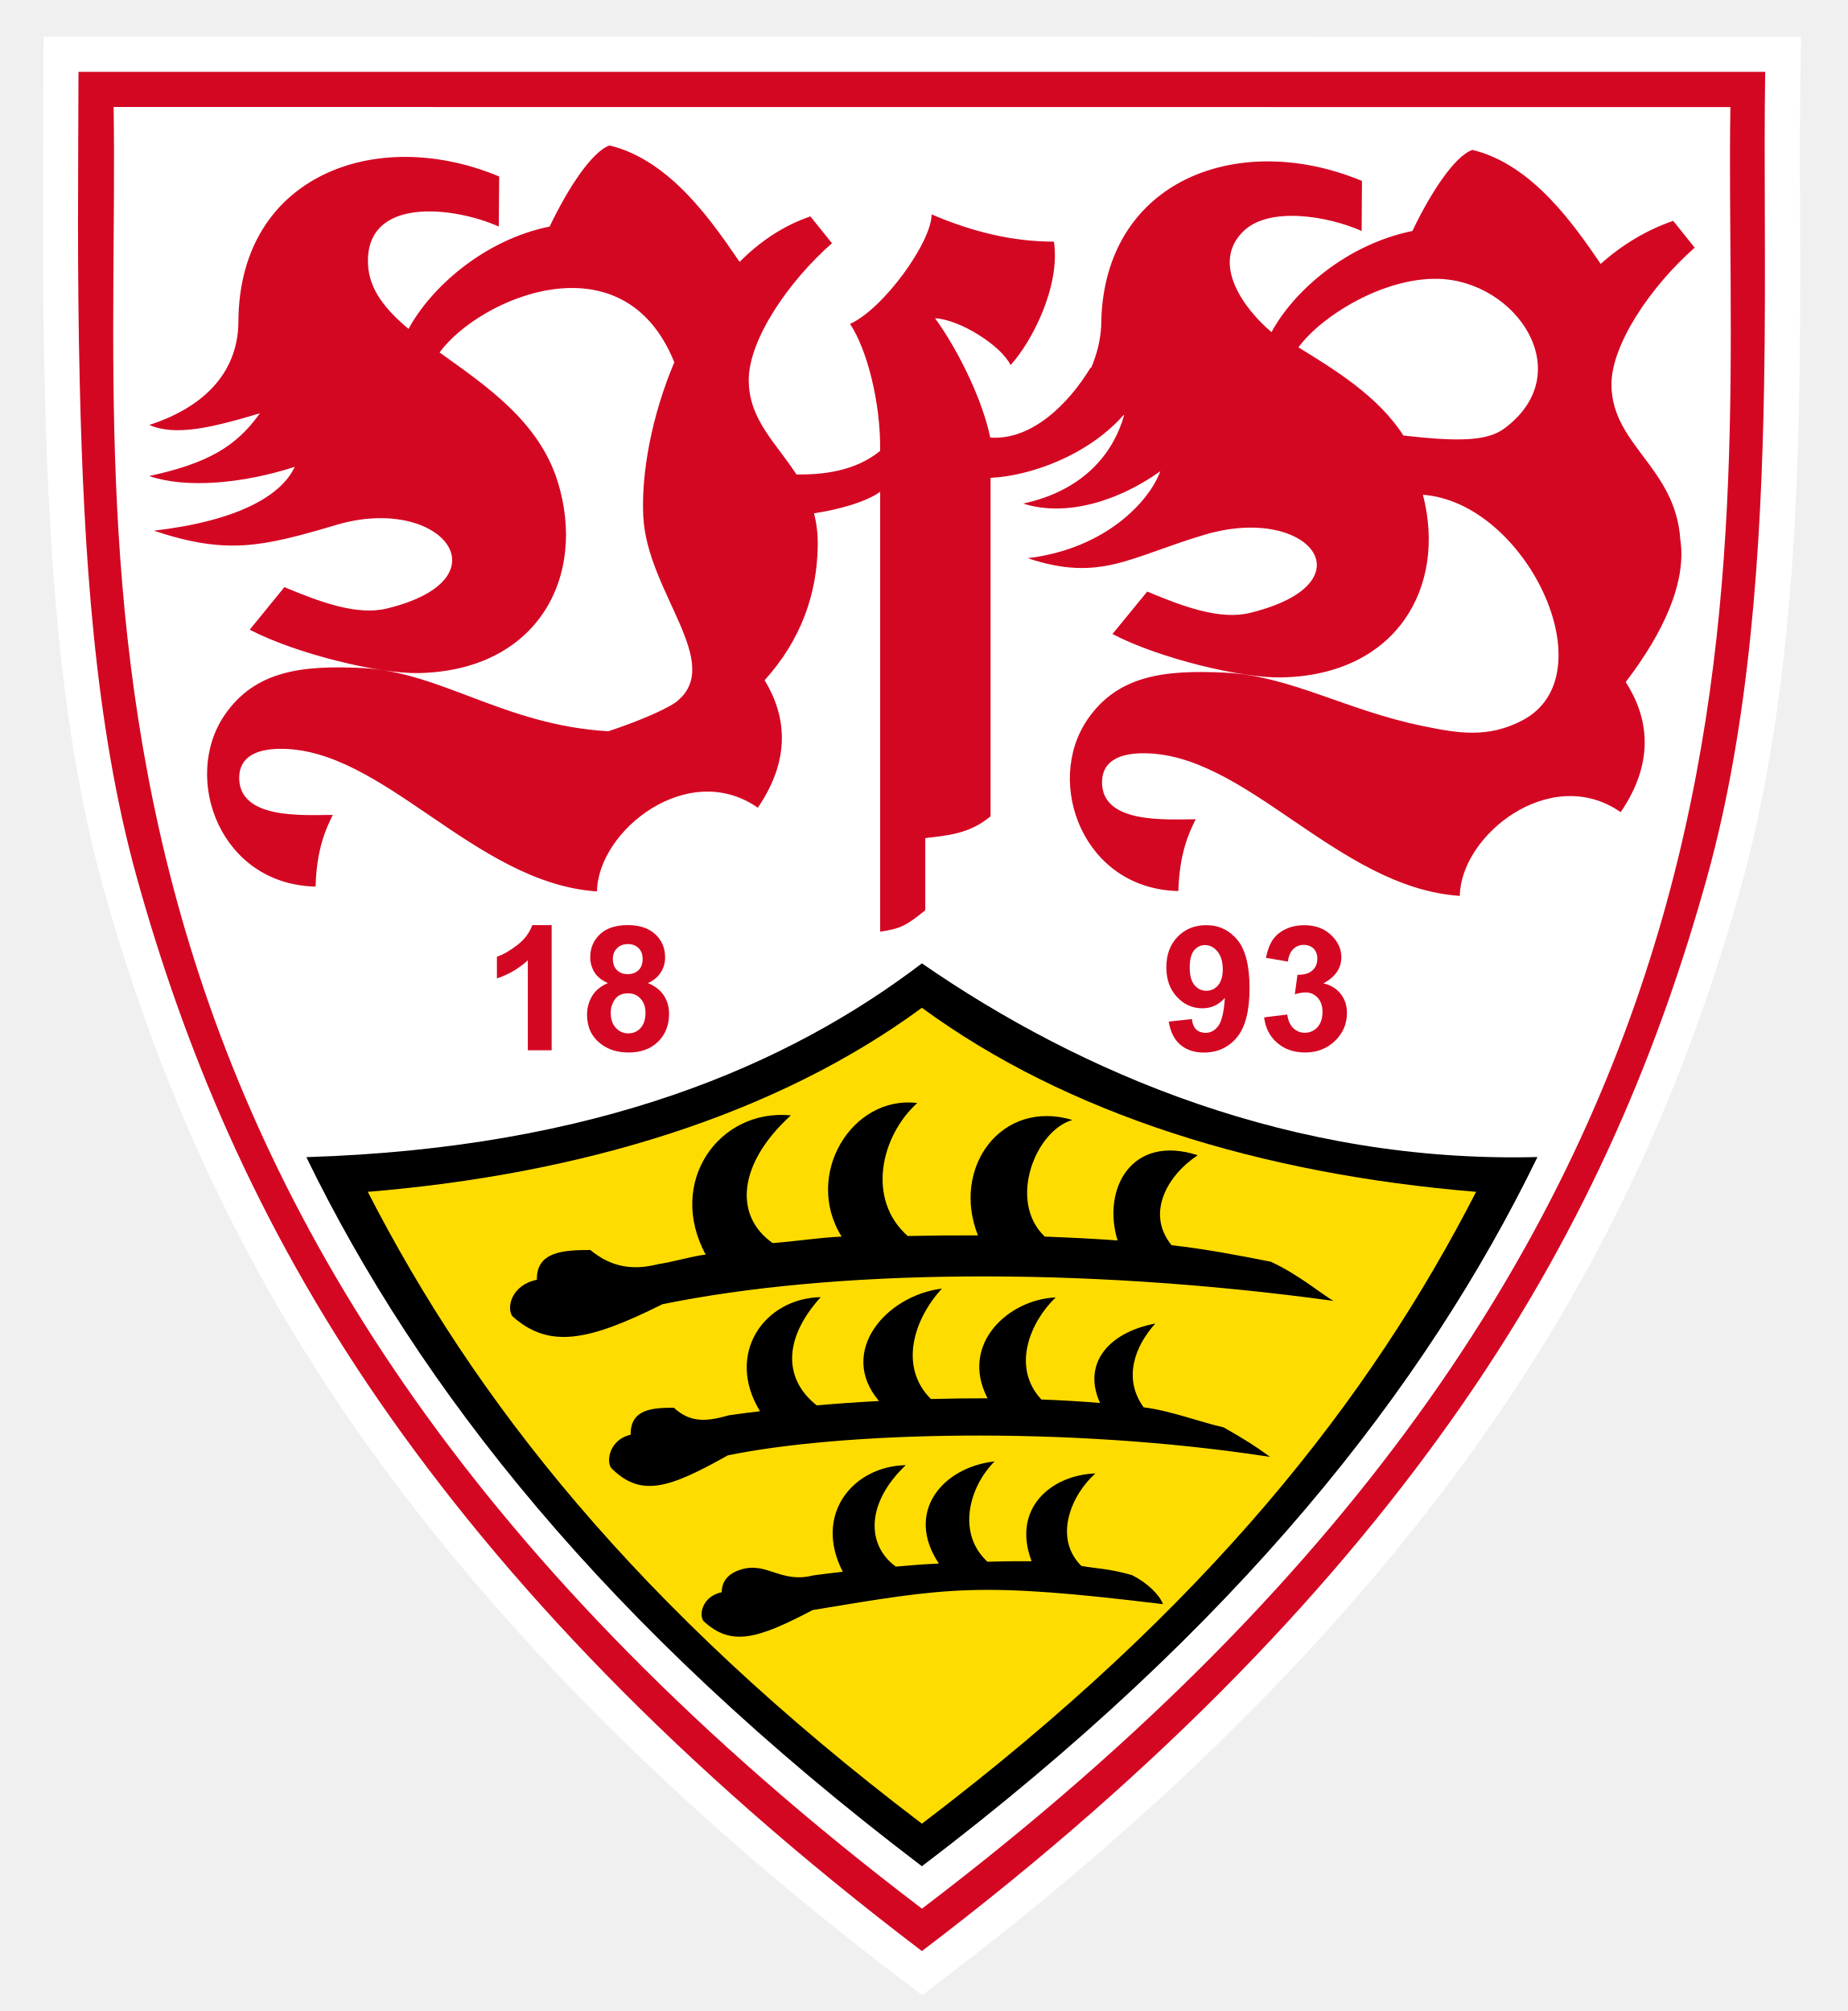
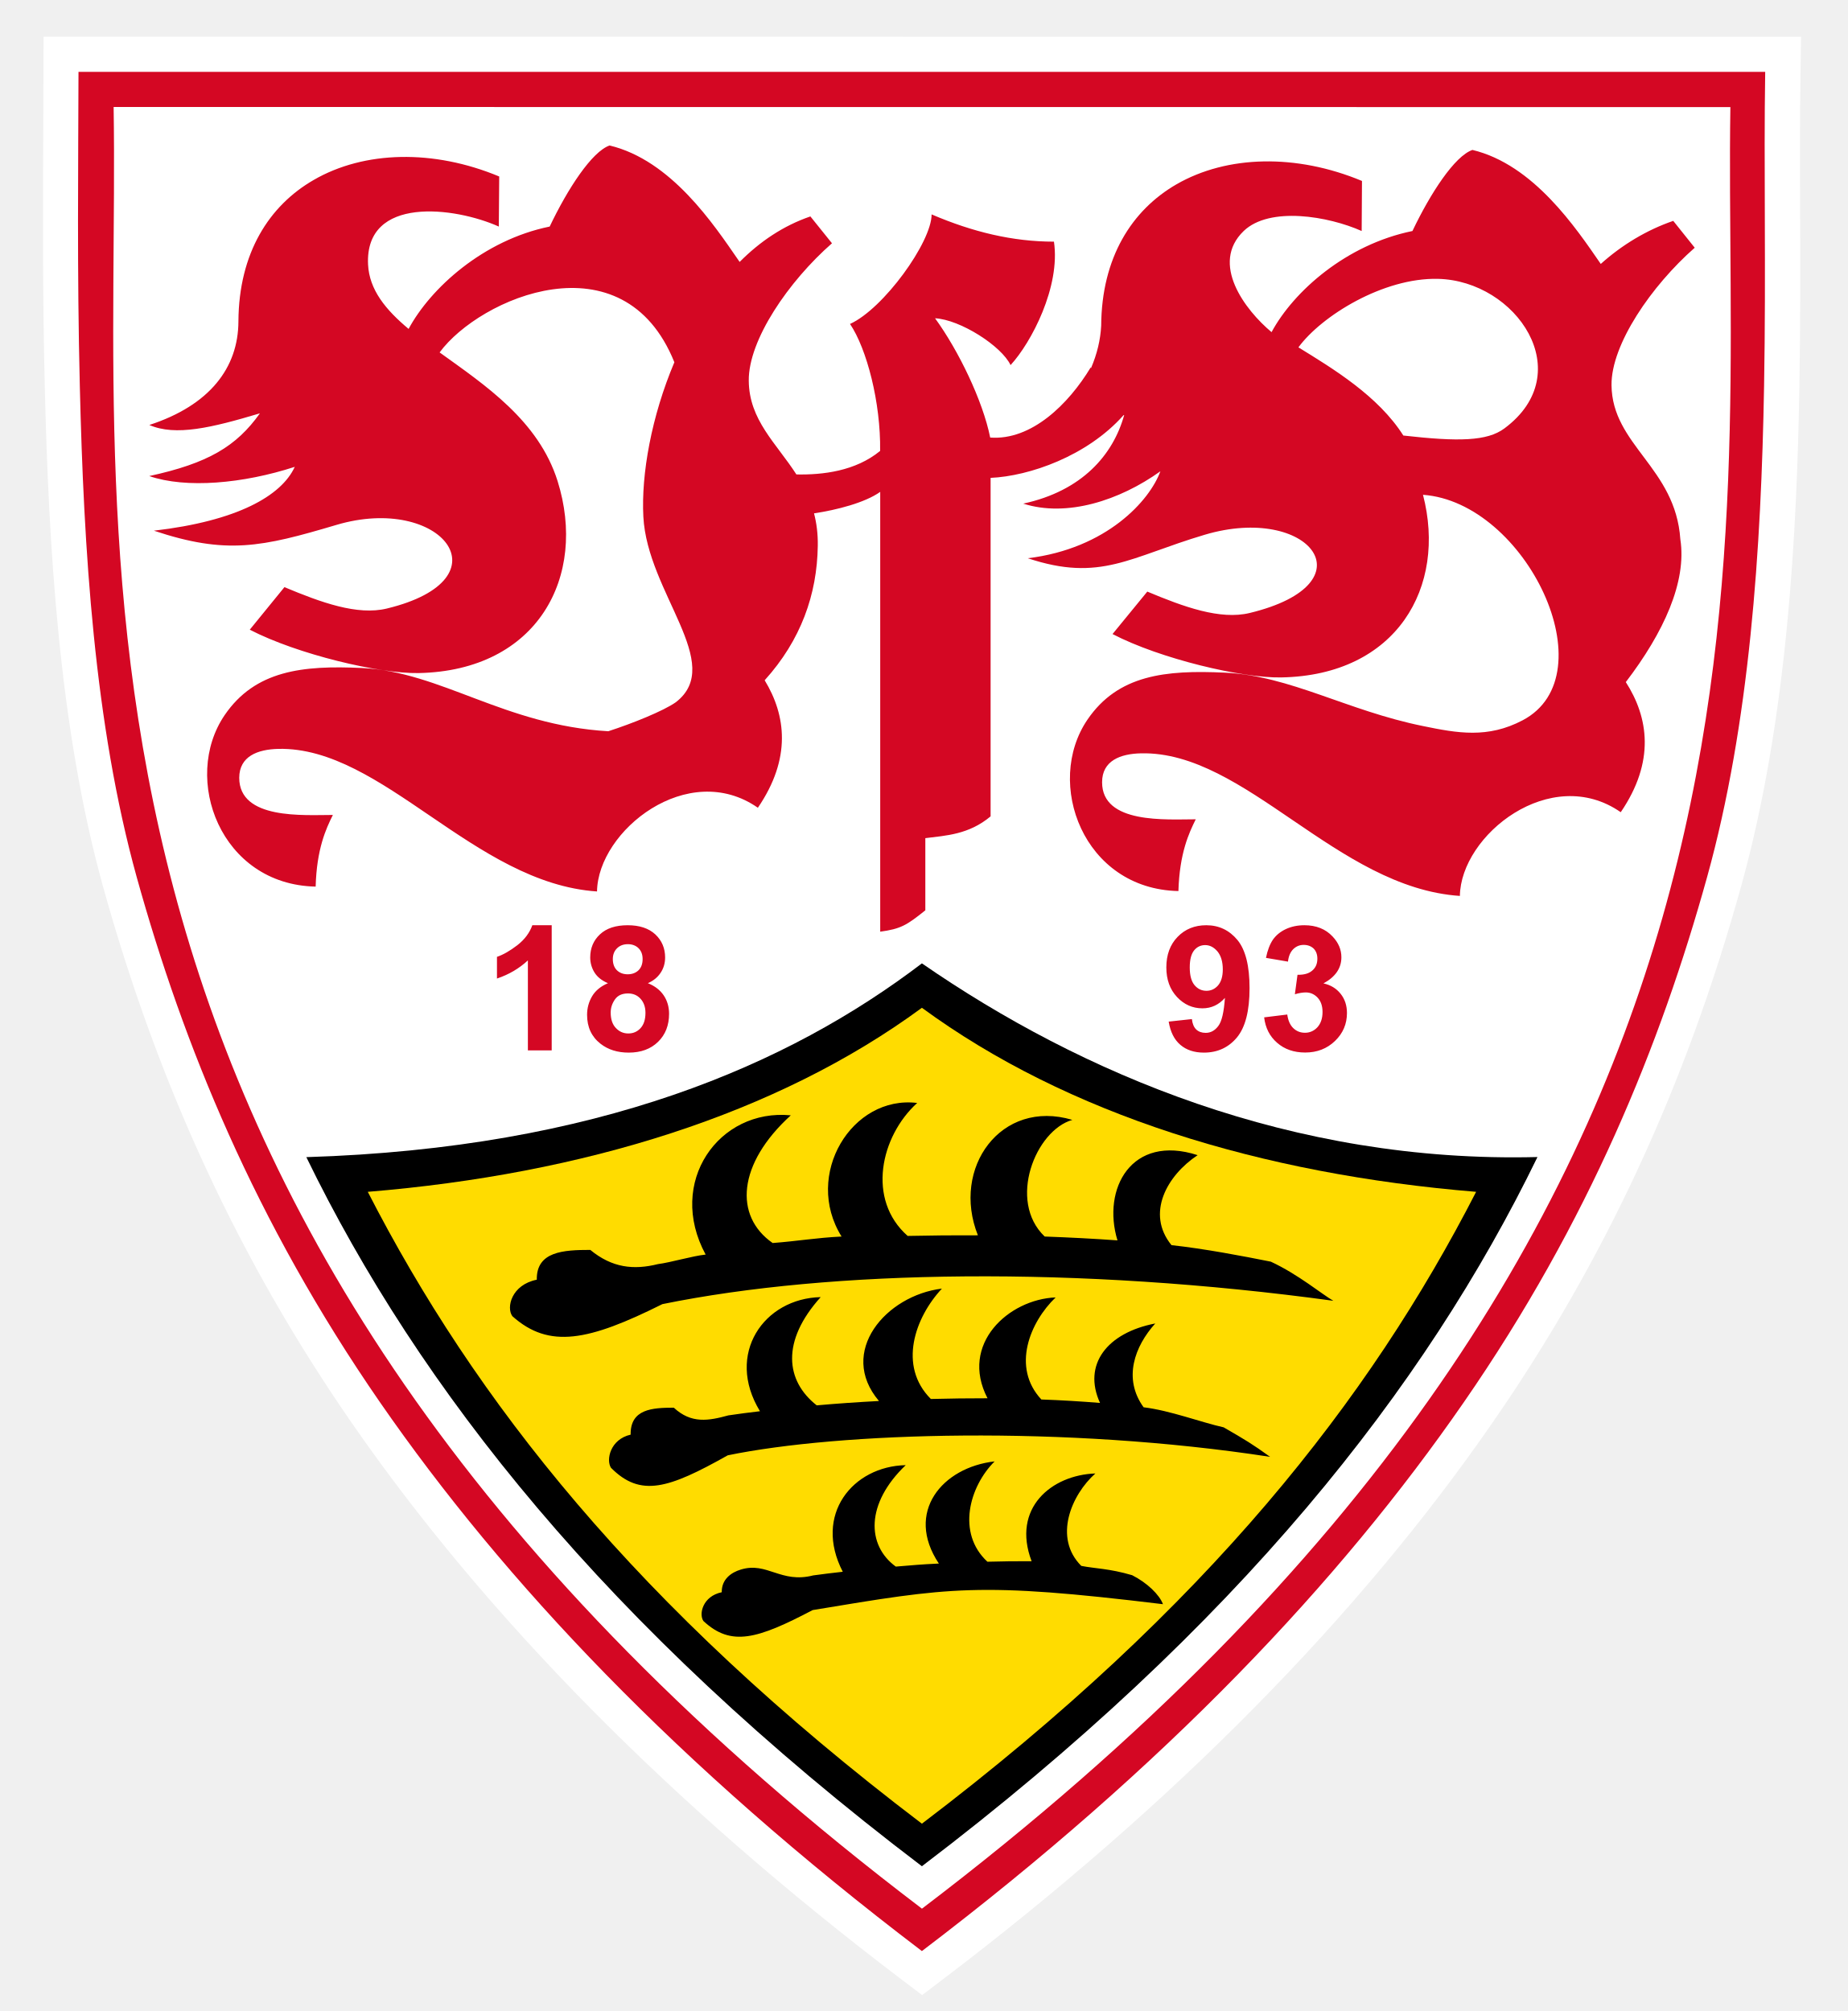
- <svg xmlns="http://www.w3.org/2000/svg" width="351.64" height="382.86" version="1.2" viewBox="0 0 263.73 287.15">
+ <svg xmlns="http://www.w3.org/2000/svg" width="351.64" height="382.86" viewBox="0 0 263.73 287.15">
  <defs>
-     <clipPath>
-       <rect width="341" height="376" />
-     </clipPath>
-     <clipPath>
-       <path d="m0 1h420.95v192h-420.95z" />
-     </clipPath>
-     <clipPath id="clip4">
-       <rect width="421" height="194" />
-     </clipPath>
-     <g clip-path="url(#clip4)" />
-     <clipPath id="clip6">
-       <path d="m319.38 74.219h67.754v75.488h-67.754z" />
+     <clipPath id="b">
+       <path d="M319.38 74.219h67.754v75.488H319.38z" />
    </clipPath>
  </defs>
-   <g transform="matrix(3.7045 0 0 3.7045 -1177 -269.71)" stroke-width=".27">
-     <g clip-path="url(#clip6)" stroke-width=".27">
-       <path d="m319.4 74.219-4e-3 1.352c0 0.738-4e-3 1.504-8e-3 2.281-0.016 2.961-0.027 6.312 0.059 9.859 0.148 6.066 0.535 13.102 2.246 19.273 2.129 7.66 5.258 14.414 9.57 20.648 5.188 7.5 12.309 14.719 21.176 21.453l0.82 0.621 0.816-0.621c8.863-6.734 15.988-13.949 21.172-21.453 4.316-6.234 7.445-12.988 9.57-20.648 1.809-6.508 2.152-13.723 2.25-19.281 0.039-2.398 0.035-4.656 0.027-6.84-8e-3 -1.859-0.012-3.613 0.016-5.266l0.019-1.375h-1.375l-65.004-0.004z" fill="#fff" />
+   <g stroke-width=".27">
+     <g clip-path="url(#b)" transform="translate(-1177 -269.71)scale(3.7045)">
+       <path fill="#fff" d="m319.4 74.219-.004 1.352c0 .738-.004 1.504-.008 2.28-.016 2.962-.027 6.313.059 9.86.148 6.067.535 13.102 2.246 19.273 2.129 7.66 5.258 14.414 9.57 20.648 5.188 7.5 12.309 14.72 21.176 21.453l.82.621.817-.62c8.863-6.735 15.988-13.95 21.172-21.454 4.316-6.234 7.445-12.988 9.57-20.648 1.809-6.508 2.152-13.723 2.25-19.28.04-2.4.035-4.657.027-6.84-.008-1.86-.011-3.614.016-5.266l.02-1.375h-1.376l-65.004-.004z" />
    </g>
-     <g>
-       <path d="m353.25 148.01c-9.398-7.141-16.102-14.238-20.879-21.145-4.832-6.988-7.59-13.812-9.379-20.242-1.645-5.934-2.043-12.652-2.195-18.945-0.109-4.445-0.059-8.516-0.051-12.102h65.004c-0.059 3.59 0.035 7.656-0.043 12.102-0.109 6.293-0.551 13.012-2.199 18.945-1.785 6.43-4.543 13.254-9.379 20.242-4.773 6.906-11.477 14.004-20.879 21.145" fill="#d40723" />
-       <path d="m322.1 76.93c0.277 17.199-3.672 42.988 31.152 69.445 34.828-26.453 30.879-52.242 31.156-69.441z" fill="#fff" />
-       <path d="m366.44 112.02 0.891-0.109c0.031 0.227 0.105 0.402 0.23 0.523 0.125 0.121 0.277 0.18 0.453 0.18 0.188 0 0.352-0.074 0.48-0.215 0.129-0.145 0.195-0.34 0.195-0.586 0-0.23-0.062-0.414-0.188-0.551-0.125-0.133-0.277-0.203-0.457-0.203-0.117 0-0.258 0.023-0.422 0.07l0.102-0.75c0.25 4e-3 0.438-0.047 0.57-0.164 0.133-0.113 0.195-0.266 0.195-0.457 0-0.16-0.047-0.289-0.141-0.387-0.098-0.094-0.227-0.145-0.387-0.145-0.156 0-0.289 0.055-0.402 0.164-0.109 0.109-0.18 0.27-0.203 0.48l-0.848-0.145c0.059-0.293 0.148-0.523 0.266-0.699 0.121-0.172 0.285-0.309 0.5-0.41 0.211-0.098 0.449-0.148 0.715-0.148 0.453 0 0.816 0.145 1.086 0.434 0.227 0.238 0.34 0.504 0.34 0.801 0 0.422-0.23 0.758-0.691 1.008 0.273 0.059 0.496 0.191 0.66 0.398 0.164 0.203 0.246 0.453 0.246 0.742 0 0.422-0.152 0.781-0.461 1.078-0.309 0.297-0.691 0.445-1.148 0.445-0.438 0-0.797-0.125-1.082-0.375-0.289-0.25-0.453-0.578-0.5-0.98m-1.594-1.848c0-0.297-0.07-0.527-0.203-0.691-0.141-0.164-0.297-0.246-0.477-0.246-0.168 0-0.312 0.066-0.422 0.199-0.113 0.137-0.172 0.355-0.172 0.66 0 0.312 0.062 0.539 0.184 0.684 0.125 0.148 0.277 0.219 0.461 0.219 0.176 0 0.324-0.07 0.445-0.207 0.121-0.141 0.184-0.348 0.184-0.617m-2.086 2.012 0.895-0.098c0.019 0.18 0.078 0.316 0.168 0.402 0.094 0.086 0.215 0.129 0.363 0.129 0.191 0 0.352-0.086 0.484-0.262 0.137-0.176 0.219-0.535 0.258-1.086-0.234 0.266-0.523 0.402-0.867 0.402-0.379 0-0.707-0.145-0.98-0.438s-0.41-0.672-0.41-1.141c0-0.484 0.145-0.879 0.434-1.176 0.289-0.301 0.66-0.449 1.105-0.449 0.488 0 0.887 0.191 1.199 0.566 0.312 0.379 0.469 0.996 0.469 1.859 0 0.879-0.164 1.512-0.488 1.902-0.324 0.387-0.746 0.582-1.273 0.582-0.371 0-0.676-0.102-0.906-0.301-0.234-0.199-0.383-0.496-0.449-0.895m-21.504-0.352c0 0.254 0.062 0.453 0.195 0.594 0.129 0.141 0.289 0.215 0.484 0.215 0.191 0 0.348-0.07 0.473-0.207 0.125-0.137 0.188-0.332 0.188-0.59 0-0.227-0.066-0.406-0.191-0.543-0.125-0.137-0.285-0.203-0.48-0.203-0.227 0-0.395 0.074-0.504 0.23-0.109 0.156-0.164 0.324-0.164 0.504m0.082-2.059c0 0.184 0.055 0.328 0.156 0.43 0.105 0.102 0.242 0.156 0.418 0.156 0.172 0 0.312-0.055 0.418-0.156 0.105-0.105 0.156-0.25 0.156-0.43 0-0.176-0.051-0.312-0.156-0.418-0.102-0.102-0.242-0.156-0.41-0.156-0.176 0-0.316 0.055-0.422 0.16-0.105 0.105-0.16 0.242-0.16 0.414m-0.188 0.93c-0.238-0.102-0.41-0.238-0.52-0.414-0.109-0.18-0.164-0.371-0.164-0.578 0-0.359 0.125-0.656 0.375-0.891 0.25-0.234 0.605-0.352 1.07-0.352 0.453 0 0.809 0.117 1.062 0.352 0.25 0.234 0.379 0.531 0.379 0.891 0 0.219-0.059 0.422-0.176 0.594-0.113 0.172-0.277 0.305-0.488 0.398 0.266 0.105 0.469 0.262 0.609 0.469 0.137 0.203 0.207 0.441 0.207 0.711 0 0.441-0.141 0.805-0.426 1.082-0.281 0.273-0.656 0.414-1.129 0.414-0.434 0-0.797-0.113-1.09-0.344-0.344-0.27-0.516-0.641-0.516-1.113 0-0.262 0.066-0.5 0.195-0.719 0.129-0.215 0.332-0.383 0.609-0.5m-2.168 2.59h-0.918v-3.469c-0.336 0.312-0.734 0.547-1.191 0.699v-0.836c0.242-0.082 0.5-0.23 0.785-0.449 0.281-0.219 0.473-0.477 0.578-0.77h0.746z" fill="#d40723" />
-       <path d="m370.21 79.781c-2.527-1.055-5.195-0.996-7.148 0.129-1.723 0.996-2.887 2.824-2.902 5.453-0.027 0.539-0.16 1.094-0.391 1.629l-0.016-0.02c-0.852 1.41-2.277 2.816-3.871 2.699-0.285-1.422-1.223-3.359-2.125-4.598 0.973 0.051 2.562 1.07 2.91 1.805 0.797-0.863 1.93-3.019 1.672-4.758-1.586 0-3.129-0.371-4.715-1.051 0 1.07-1.855 3.641-3.144 4.223 0.645 0.953 1.188 3.031 1.16 4.894-0.953 0.781-2.211 0.926-3.227 0.906-0.777-1.207-1.824-2.098-1.836-3.613-0.016-1.57 1.535-3.832 3.207-5.297l-0.832-1.035c-1.043 0.359-1.938 0.961-2.727 1.754l-0.043-0.062c-0.953-1.379-2.59-3.856-4.969-4.426-0.68 0.234-1.613 1.664-2.309 3.125-2.562 0.523-4.594 2.379-5.438 3.945-0.883-0.738-1.516-1.508-1.562-2.484-0.125-2.66 3.34-2.223 5.039-1.461l0.016-1.93c-2.527-1.055-5.199-0.996-7.148 0.133-1.723 0.992-2.887 2.82-2.902 5.449-4e-3 1.793-1.109 3.238-3.434 3.996 1.012 0.441 2.406 0.105 4.262-0.449-0.906 1.273-1.996 1.926-4.266 2.418 1.418 0.488 3.617 0.293 5.609-0.355-0.516 1.121-2.223 2.09-5.43 2.461 2.801 0.934 4.152 0.633 7.035-0.223 4.035-1.199 6.652 2.082 1.945 3.223-1.141 0.277-2.539-0.234-3.949-0.824l-1.336 1.641c1.84 0.953 5 1.699 6.5 1.672 4.609-0.09 6.512-3.734 5.363-7.398-0.734-2.336-2.801-3.703-4.547-4.961 1.539-2.098 7.078-4.512 9.047 0.379-0.883 2.086-1.281 4.312-1.195 5.953 0.152 2.934 3.172 5.676 1.25 7.152-0.469 0.332-1.68 0.82-2.602 1.117-4.008-0.234-6.434-2.289-9.492-2.438-2.293-0.109-4.117 0.094-5.293 1.816-1.664 2.445-0.16 6.535 3.508 6.609 0.039-1.453 0.398-2.231 0.664-2.762-1.125 0-3.609 0.191-3.609-1.434 4e-3 -0.828 0.707-1.094 1.508-1.113 4.016-0.09 7.539 5.18 12.281 5.496 0.035-2.348 3.508-5.102 6.199-3.227 1.301-1.906 1.082-3.566 0.262-4.914 1.398-1.547 2.019-3.309 2.047-5.176 8e-3 -0.469-0.047-0.883-0.145-1.258 0.867-0.129 1.965-0.41 2.551-0.828v16.953c0.789-0.109 1.016-0.242 1.738-0.824v-2.781c0.797-0.102 1.676-0.137 2.516-0.84v-13.047c1.488-0.066 3.719-0.836 5.121-2.414 0.012-0.004 0.019-0.004 0.027-0.008-0.426 1.535-1.625 2.926-3.891 3.414 1.684 0.539 3.719-0.125 5.285-1.246-0.406 1.121-2.062 2.981-5.109 3.352 2.801 0.934 3.938-0.051 6.82-0.906 4.035-1.199 6.441 1.875 1.734 3.016-1.141 0.277-2.543-0.234-3.949-0.824l-1.34 1.637c1.84 0.957 5 1.703 6.504 1.672 4.457-0.082 6.383-3.496 5.461-7.039 3.973 0.285 7.16 6.945 3.84 8.691-1.344 0.707-2.508 0.496-3.836 0.223-2.934-0.594-5.125-1.941-7.641-2.059-2.293-0.109-4.117 0.086-5.293 1.809-1.668 2.445-0.16 6.535 3.504 6.609 0.043-1.457 0.402-2.231 0.668-2.766-1.129 0-3.613 0.191-3.609-1.43 0-0.828 0.703-1.098 1.504-1.113 4.019-0.09 7.543 5.18 12.285 5.496 0.031-2.348 3.504-5.102 6.199-3.227 1.332-1.953 1.07-3.652 0.195-5.016 1.457-1.906 2.356-3.863 2.102-5.504-0.188-2.769-2.629-3.625-2.652-5.941-0.016-1.57 1.539-3.832 3.207-5.297l-0.828-1.035c-1.012 0.348-1.973 0.922-2.793 1.66-0.957-1.387-2.586-3.828-4.945-4.394-0.684 0.234-1.617 1.664-2.312 3.125-2.559 0.523-4.586 2.332-5.43 3.898-1.027-0.859-2.375-2.644-1.074-3.898 1.004-0.961 3.269-0.57 4.547 0zm1.594 9.812c-0.965-1.523-2.703-2.574-4.043-3.398 0.891-1.215 3.273-2.691 5.379-2.641 3.019 0.07 5.441 3.625 2.559 5.766-0.664 0.492-1.762 0.516-3.894 0.273" fill="#d40723" />
-       <path d="m353.25 144.74c-12.195-9.262-19.398-18.441-23.723-27.332 11.227-0.348 18.586-3.559 23.723-7.469 6.133 4.238 14.27 7.707 23.723 7.465-4.32 8.891-11.527 18.07-23.723 27.336" />
-       <path d="m353.25 143.1c-11.047-8.391-17.266-16.383-21.355-24.355 8.305-0.684 15.758-2.981 21.355-7.094 5.606 4.109 13.055 6.41 21.359 7.094-4.09 7.973-10.309 15.965-21.359 24.355" fill="#ffdc00" />
-       <path d="m349.06 133.53c0.371-0.051 0.754-0.098 1.141-0.141-1.141-2.203 0.387-4.066 2.426-4.109-1.551 1.48-1.508 3.09-0.383 3.91 0.738-0.059 0.906-0.082 1.66-0.117-1.324-1.984 0.137-3.711 2.148-3.938-0.973 0.969-1.473 2.762-0.277 3.867 0.68-0.016 1.027-0.023 1.703-0.019-0.777-2.047 0.77-3.324 2.457-3.383-0.926 0.824-1.629 2.477-0.543 3.562 0.527 0.105 1.074 0.098 1.961 0.359 0.578 0.293 1.051 0.75 1.188 1.117-7.148-0.867-8.207-0.648-13.5 0.227-2.137 1.121-3.141 1.418-4.211 0.422-0.184-0.266-0.027-0.957 0.707-1.109-8e-3 -0.488 0.348-0.758 0.738-0.875 1.012-0.309 1.535 0.547 2.785 0.227m-3.269-6.168c0.398-0.059 0.805-0.113 1.219-0.16-1.348-2.211 0.156-4.352 2.34-4.398-1.531 1.699-1.355 3.227-0.152 4.172 0.789-0.07 1.59-0.125 2.398-0.168-1.605-1.895 0.273-4.07 2.426-4.332-1.039 1.113-1.699 2.981-0.426 4.254 0.73-0.019 1.461-0.027 2.184-0.027-1.09-2.094 0.82-3.816 2.625-3.887-0.988 0.949-1.711 2.688-0.551 3.934 0.773 0.027 1.531 0.074 2.262 0.133-0.68-1.48 0.277-2.707 2.129-3.062-0.793 0.879-1.254 2.121-0.449 3.231 1.016 0.121 2.223 0.582 3.086 0.773 0.852 0.492 1.105 0.645 1.789 1.137-7.953-1.223-16.602-0.945-20.902-0.059-2.285 1.285-3.359 1.629-4.5 0.48-0.195-0.305-0.031-1.098 0.758-1.277-0.016-0.988 0.832-1.039 1.664-1.039 0.676 0.629 1.344 0.504 2.102 0.297m-2.711-5.832c0.492-0.062 1.32-0.312 1.836-0.367-1.516-2.793 0.512-5.637 3.281-5.367-2.059 1.875-2.191 3.883-0.699 4.922 0.977-0.074 1.652-0.199 2.656-0.25-1.48-2.375 0.398-5.457 2.914-5.148-1.418 1.289-1.953 3.727-0.367 5.125 0.902-0.019 1.809-0.027 2.707-0.023-1.035-2.598 0.891-5.269 3.641-4.449-1.418 0.402-2.508 3.121-1.066 4.496 0.957 0.035 1.895 0.082 2.805 0.148-0.605-1.988 0.539-4.109 3.09-3.285-1.18 0.781-2.004 2.246-1.008 3.469 1.262 0.137 2.758 0.422 3.828 0.637 1.059 0.488 1.996 1.277 2.41 1.508-9.863-1.348-19.336-1.203-25.859 0.129-2.84 1.418-4.363 1.734-5.781 0.465-0.242-0.332-0.035-1.211 0.941-1.406-0.019-1.094 1.035-1.148 2.062-1.148 0.84 0.691 1.668 0.781 2.609 0.547" />
-     </g>
+     <path fill="#d40723" d="M131.615 278.593c-34.817-26.452-59.65-52.745-77.347-78.332-17.9-25.888-28.116-51.166-34.744-74.986-6.092-21.981-7.568-46.87-8.132-70.182-.405-16.467-.217-31.546-.188-44.832H252.01c-.217 13.299.13 28.363-.16 44.832-.405 23.313-2.04 48.203-8.146 70.182-6.614 23.819-16.83 49.1-34.744 74.986-17.684 25.584-42.517 51.878-77.347 78.332" />
+     <path fill="#fff" d="M16.22 15.277c1.027 63.714-13.603 159.25 115.402 257.26C260.642 174.54 246.013 79.005 247.039 15.291z" />
+     <path fill="#d40723" d="m180.477 145.268 3.3-.405c.115.84.39 1.49.853 1.939s1.027.666 1.679.666c.694 0 1.302-.275 1.78-.796.477-.536.723-1.26.723-2.17q0-1.282-.694-2.041c-.464-.492-1.028-.753-1.694-.753q-.651 0-1.562.26l.376-2.778c.926.015 1.62-.173 2.113-.607.492-.42.723-.984.723-1.693q0-.89-.52-1.433c-.362-.347-.84-.536-1.433-.536-.58 0-1.071.203-1.49.608-.406.405-.667.999-.753 1.78l-3.14-.535c.217-1.086.55-1.94.983-2.59.449-.637 1.057-1.144 1.853-1.52.781-.362 1.664-.55 2.648-.55 1.678 0 3.024.536 4.023 1.606.839.883 1.259 1.867 1.259 2.967q0 2.344-2.562 3.733c1.013.217 1.838.71 2.446 1.476.608.753.911 1.679.911 2.75 0 1.563-.564 2.894-1.707 3.994q-1.715 1.65-4.254 1.65c-1.621 0-2.952-.464-4.009-1.39-1.07-.926-1.678-2.142-1.852-3.632m-5.904-6.845c0-1.1-.26-1.953-.753-2.561-.52-.608-1.1-.912-1.765-.912-.622 0-1.158.246-1.563.738-.42.507-.637 1.317-.637 2.446 0 1.157.232 1.997.68 2.532.464.55 1.028.81 1.708.81.651 0 1.201-.26 1.65-.766.448-.521.68-1.288.68-2.287m-7.727 7.452 3.313-.361c.073.665.29 1.172.623 1.49q.521.478 1.345.478c.71 0 1.303-.319 1.795-.97.506-.651.81-1.982.955-4.023-.868.984-1.94 1.49-3.213 1.49-1.403 0-2.619-.535-3.632-1.62s-1.52-2.489-1.52-4.225c0-1.795.536-3.256 1.607-4.356 1.07-1.114 2.446-1.664 4.095-1.664 1.81 0 3.285.709 4.443 2.098 1.157 1.404 1.736 3.69 1.736 6.888 0 3.256-.607 5.6-1.809 7.047-1.2 1.433-2.763 2.156-4.717 2.156-1.375 0-2.503-.376-3.357-1.114-.868-.738-1.418-1.838-1.664-3.314m-79.662-1.302c0 .94.232 1.679.724 2.2.477.52 1.07.795 1.794.795.71 0 1.288-.26 1.751-.766.463-.507.695-1.23.695-2.186 0-.839-.246-1.505-.71-2.011-.462-.506-1.056-.752-1.78-.752-.839 0-1.46.274-1.866.853q-.608.869-.608 1.867m.304-7.626c0 .68.203 1.216.579 1.592.39.376.897.579 1.548.579.637 0 1.158-.203 1.549-.58.39-.39.578-.925.578-1.591 0-.651-.188-1.158-.578-1.548-.377-.377-.898-.58-1.52-.58-.651 0-1.172.203-1.563.594-.39.39-.593.897-.593 1.534m-.695 3.444c-.882-.376-1.519-.883-1.924-1.534a4.04 4.04 0 0 1-.608-2.142q0-1.995 1.39-3.299c.925-.868 2.242-1.302 3.964-1.302 1.679 0 2.996.434 3.936 1.302.926.868 1.404 1.968 1.404 3.3 0 .81-.217 1.562-.651 2.199-.42.637-1.028 1.129-1.81 1.476q1.477.586 2.258 1.736c.507.753.767 1.636.767 2.634 0 1.635-.52 2.981-1.577 4.008-1.042 1.013-2.431 1.534-4.182 1.534-1.606 0-2.952-.42-4.037-1.273q-1.91-1.498-1.91-4.124c0-.97.246-1.853.723-2.663.478-.796 1.23-1.418 2.258-1.852m-8.032 9.594h-3.4v-12.85c-1.245 1.157-2.72 2.025-4.414 2.59v-3.097c.897-.304 1.852-.854 2.909-1.664 1.042-.81 1.75-1.765 2.141-2.85h2.764zM194.443 25.839c-9.363-3.907-19.246-3.69-26.481.477-6.382 3.69-10.694 10.463-10.752 20.201-.101 1.997-.593 4.052-1.447 6.035l-.058-.073c-3.154 5.224-8.436 10.434-14.34 10-1.057-5.268-4.53-12.446-7.872-17.033 3.603.188 9.492 3.965 10.78 6.686 2.953-3.198 7.15-11.186 6.194-17.626-5.875 0-11.59-1.374-17.466-3.892 0 3.965-6.874 13.486-11.649 15.643 2.388 3.53 4.4 11.229 4.298 18.131-3.53 2.895-8.19 3.43-11.953 3.358-2.88-4.472-6.757-7.771-6.8-13.386-.059-5.817 5.686-14.196 11.88-19.622l-3.083-3.835c-3.864 1.331-7.177 3.56-10.1 6.497l-.16-.231c-3.53-5.108-9.594-14.283-18.407-16.396-2.518.869-5.976 6.165-8.552 11.577-9.493 1.939-17.018 8.812-20.143 14.615-3.27-2.735-5.615-5.585-5.788-9.203-.463-9.855 12.372-8.234 18.667-5.412l.058-7.149c-9.363-3.907-19.26-3.69-26.481.492-6.382 3.676-10.694 10.448-10.752 20.187-.015 6.642-4.11 11.996-12.72 14.803 3.748 1.636 8.914.391 15.788-1.664-3.358 4.718-7.395 7.134-15.802 8.958 5.253 1.809 13.4 1.085 20.78-1.317-1.91 4.153-8.234 7.742-20.115 9.116 10.376 3.459 15.383 2.345 26.062-.825 14.949-4.442 24.644 7.713 7.207 11.939-4.226 1.027-9.406-.868-14.63-3.053l-4.949 6.077c6.816 3.531 18.523 6.295 24.08 6.194 17.075-.333 24.122-13.834 19.868-27.408-2.72-8.653-10.376-13.718-16.844-18.377 5.701-7.771 26.22-16.714 33.514 1.403-3.27 7.728-4.746 15.976-4.428 22.054.564 10.867 11.75 21.026 4.63 26.495-1.736 1.23-6.222 3.04-9.637 4.139-14.847-.868-23.833-8.48-35.164-9.03-8.494-.405-15.252.348-19.608 6.73-6.165 9.058-.593 24.209 12.995 24.484.145-5.383 1.476-8.263 2.46-10.231-4.168 0-13.371.71-13.371-5.31.015-3.069 2.619-4.053 5.585-4.125 14.876-.333 27.929 19.188 45.495 20.36.13-8.697 12.995-18.899 22.965-11.953 4.82-7.061 4.009-13.211.97-18.204 5.18-5.73 7.481-12.257 7.583-19.174.03-1.736-.174-3.27-.536-4.66 3.213-.477 7.279-1.519 9.45-3.067v62.802c2.923-.405 3.762-.897 6.44-3.053V119.68c2.951-.376 6.207-.506 9.318-3.111V68.236c5.514-.246 13.777-3.096 18.971-8.943.044-.014.073-.014.101-.029-1.577 5.688-6.02 10.839-14.412 12.648 6.237 1.997 13.776-.463 19.579-4.616-1.505 4.153-7.64 11.041-18.928 12.416 10.376 3.458 14.586-.188 25.266-3.357 14.948-4.443 23.862 6.946 6.425 11.17-4.225 1.028-9.42-.867-14.63-3.052l-4.963 6.063c6.815 3.545 18.522 6.309 24.093 6.193 16.511-.304 23.646-12.951 20.23-26.076 14.717 1.056 26.525 25.729 14.225 32.197-4.978 2.62-9.29 1.838-14.21.825-10.868-2.2-18.986-7.192-28.305-7.626-8.494-.405-15.252.318-19.608 6.7-6.179 9.059-.593 24.21 12.98 24.484.16-5.397 1.491-8.262 2.475-10.245-4.182 0-13.385.71-13.371-5.296 0-3.068 2.605-4.066 5.571-4.124 14.89-.333 27.943 19.188 45.51 20.36.116-8.697 12.98-18.899 22.965-11.953 4.934-7.235 3.965-13.53.723-18.58 5.398-7.062 8.726-14.312 7.786-20.39-.695-10.259-9.739-13.428-9.826-22.01-.058-5.816 5.702-14.195 11.88-19.622l-3.067-3.835c-3.748 1.288-7.308 3.416-10.347 6.15-3.545-5.136-9.58-14.18-18.32-16.279-2.532.868-5.99 6.165-8.567 11.577-9.478 1.939-16.988 8.639-20.114 14.441-3.806-3.183-8.798-9.796-3.98-14.441 3.72-3.56 12.113-2.113 16.845 0zm5.904 36.35c-3.574-5.643-10.013-9.536-14.977-12.59 3.3-4.5 12.126-9.97 19.926-9.781 11.186.26 20.158 13.428 9.478 21.358-2.46 1.824-6.526 1.91-14.427 1.013" />
+     <path d="M131.615 266.48c-45.177-34.31-71.86-68.315-87.882-101.252 41.59-1.288 68.852-13.183 87.882-27.668 22.719 15.7 52.863 28.55 87.881 27.653-16.004 32.935-42.701 66.94-87.881 101.266" />
+     <path fill="#ffdc00" d="M131.615 260.404c-40.924-31.083-63.962-60.69-79.11-90.223 30.765-2.533 58.376-11.041 79.11-26.28 20.765 15.224 48.362 23.747 79.124 26.28-15.15 29.535-38.19 59.142-79.124 90.223" />
+     <path d="M116.093 224.952c1.375-.188 2.793-.362 4.225-.521-4.225-8.161 1.433-15.064 8.986-15.223-5.744 5.484-5.585 11.446-1.418 14.485 2.735-.217 3.358-.304 6.15-.434-4.905-7.351.507-13.747 7.96-14.587-3.604 3.59-5.456 10.231-1.028 14.326 2.518-.057 3.806-.086 6.31-.072-2.88-7.583 2.85-12.314 9.101-12.531-3.43 3.053-6.034 9.174-2.011 13.197 1.953.39 3.979.362 7.264 1.331 2.141 1.086 3.892 2.779 4.399 4.139-26.481-3.213-30.403-2.402-50.01.84-7.916 4.152-11.635 5.252-15.6 1.562-.68-.984-.101-3.545 2.619-4.11-.03-1.809 1.288-2.807 2.735-3.241 3.748-1.143 5.687 2.026 10.318.84m-12.112-22.85c1.476-.217 2.98-.42 4.515-.594-4.992-8.19.579-16.12 8.668-16.293-5.673 6.294-5.022 11.953-.565 15.454 2.923-.26 5.89-.463 8.885-.622-5.947-7.018 1.013-15.078 8.987-16.048-3.85 4.124-6.295 11.042-1.578 15.759 2.706-.072 5.412-.101 8.09-.101-4.038-7.757 3.038-14.138 9.724-14.399-3.661 3.517-6.338 9.956-2.04 14.572 2.865.102 5.672.275 8.378.492-2.518-5.484 1.027-10.028 7.886-11.345-2.937 3.256-4.645 7.858-1.664 11.968 3.763.448 8.234 2.156 11.432 2.865 3.155 1.823 4.095 2.388 6.628 4.21-29.463-4.529-61.502-3.501-77.432-.216-8.465 4.76-12.445 6.034-16.67 1.78-.724-1.129-.116-4.066 2.807-4.732-.057-3.661 3.083-3.85 6.165-3.85 2.503 2.33 4.978 1.867 7.785 1.1M93.94 180.5c1.823-.232 4.89-1.158 6.8-1.36-5.614-10.347 1.897-20.882 12.156-19.883-7.626 6.946-8.118 14.384-2.59 18.233 3.618-.275 6.121-.738 9.84-.926-5.485-8.798 1.476-20.216 10.795-19.073-5.253 4.776-7.235 13.806-1.36 18.986 3.342-.072 6.7-.101 10.028-.087-3.835-9.623 3.3-19.52 13.486-16.482-5.253 1.49-9.29 11.562-3.95 16.656 3.545.13 7.018.304 10.39.55-2.243-7.366 1.997-15.223 11.446-12.17-4.37 2.894-7.423 8.32-3.733 12.85 4.674.507 10.216 1.563 14.181 2.359 3.922 1.809 7.395 4.732 8.929 5.586-36.539-4.993-71.63-4.457-95.795.477-10.52 5.253-16.164 6.425-21.417 1.722-.897-1.23-.13-4.486 3.488-5.21-.072-4.051 3.835-4.253 7.64-4.253 3.112 2.56 6.18 2.894 9.667 2.025" />
  </g>
</svg>
